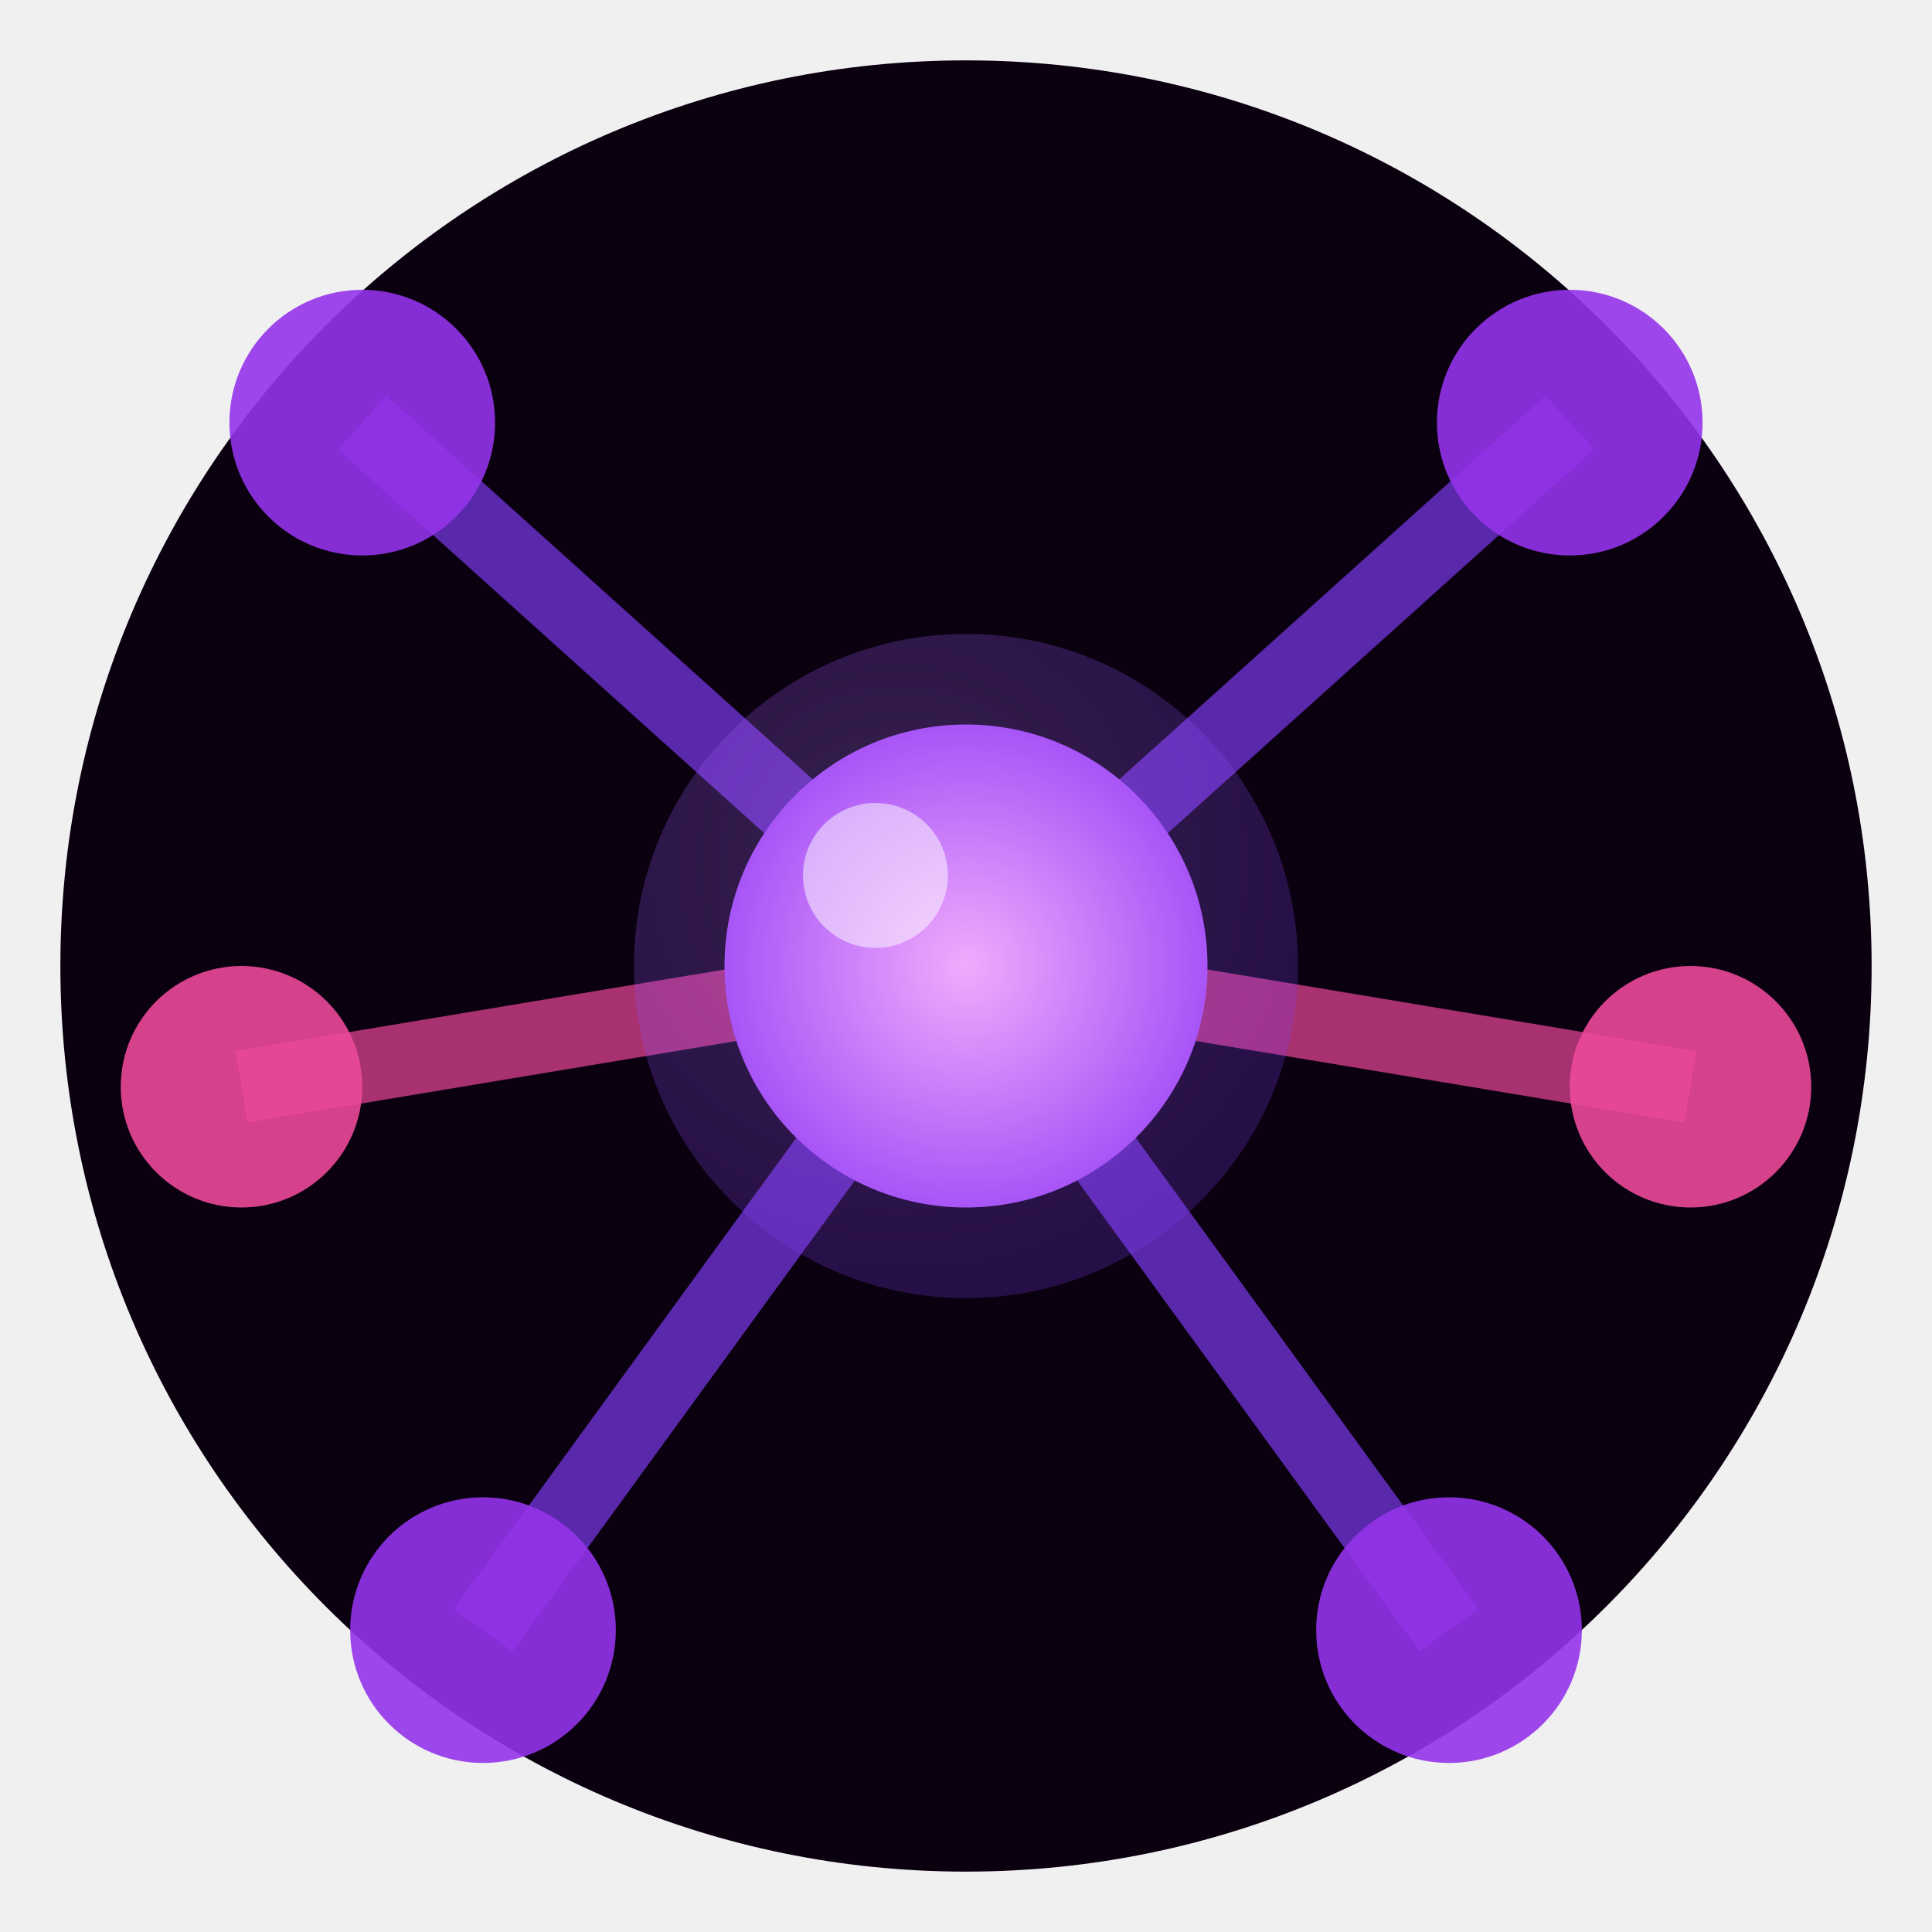
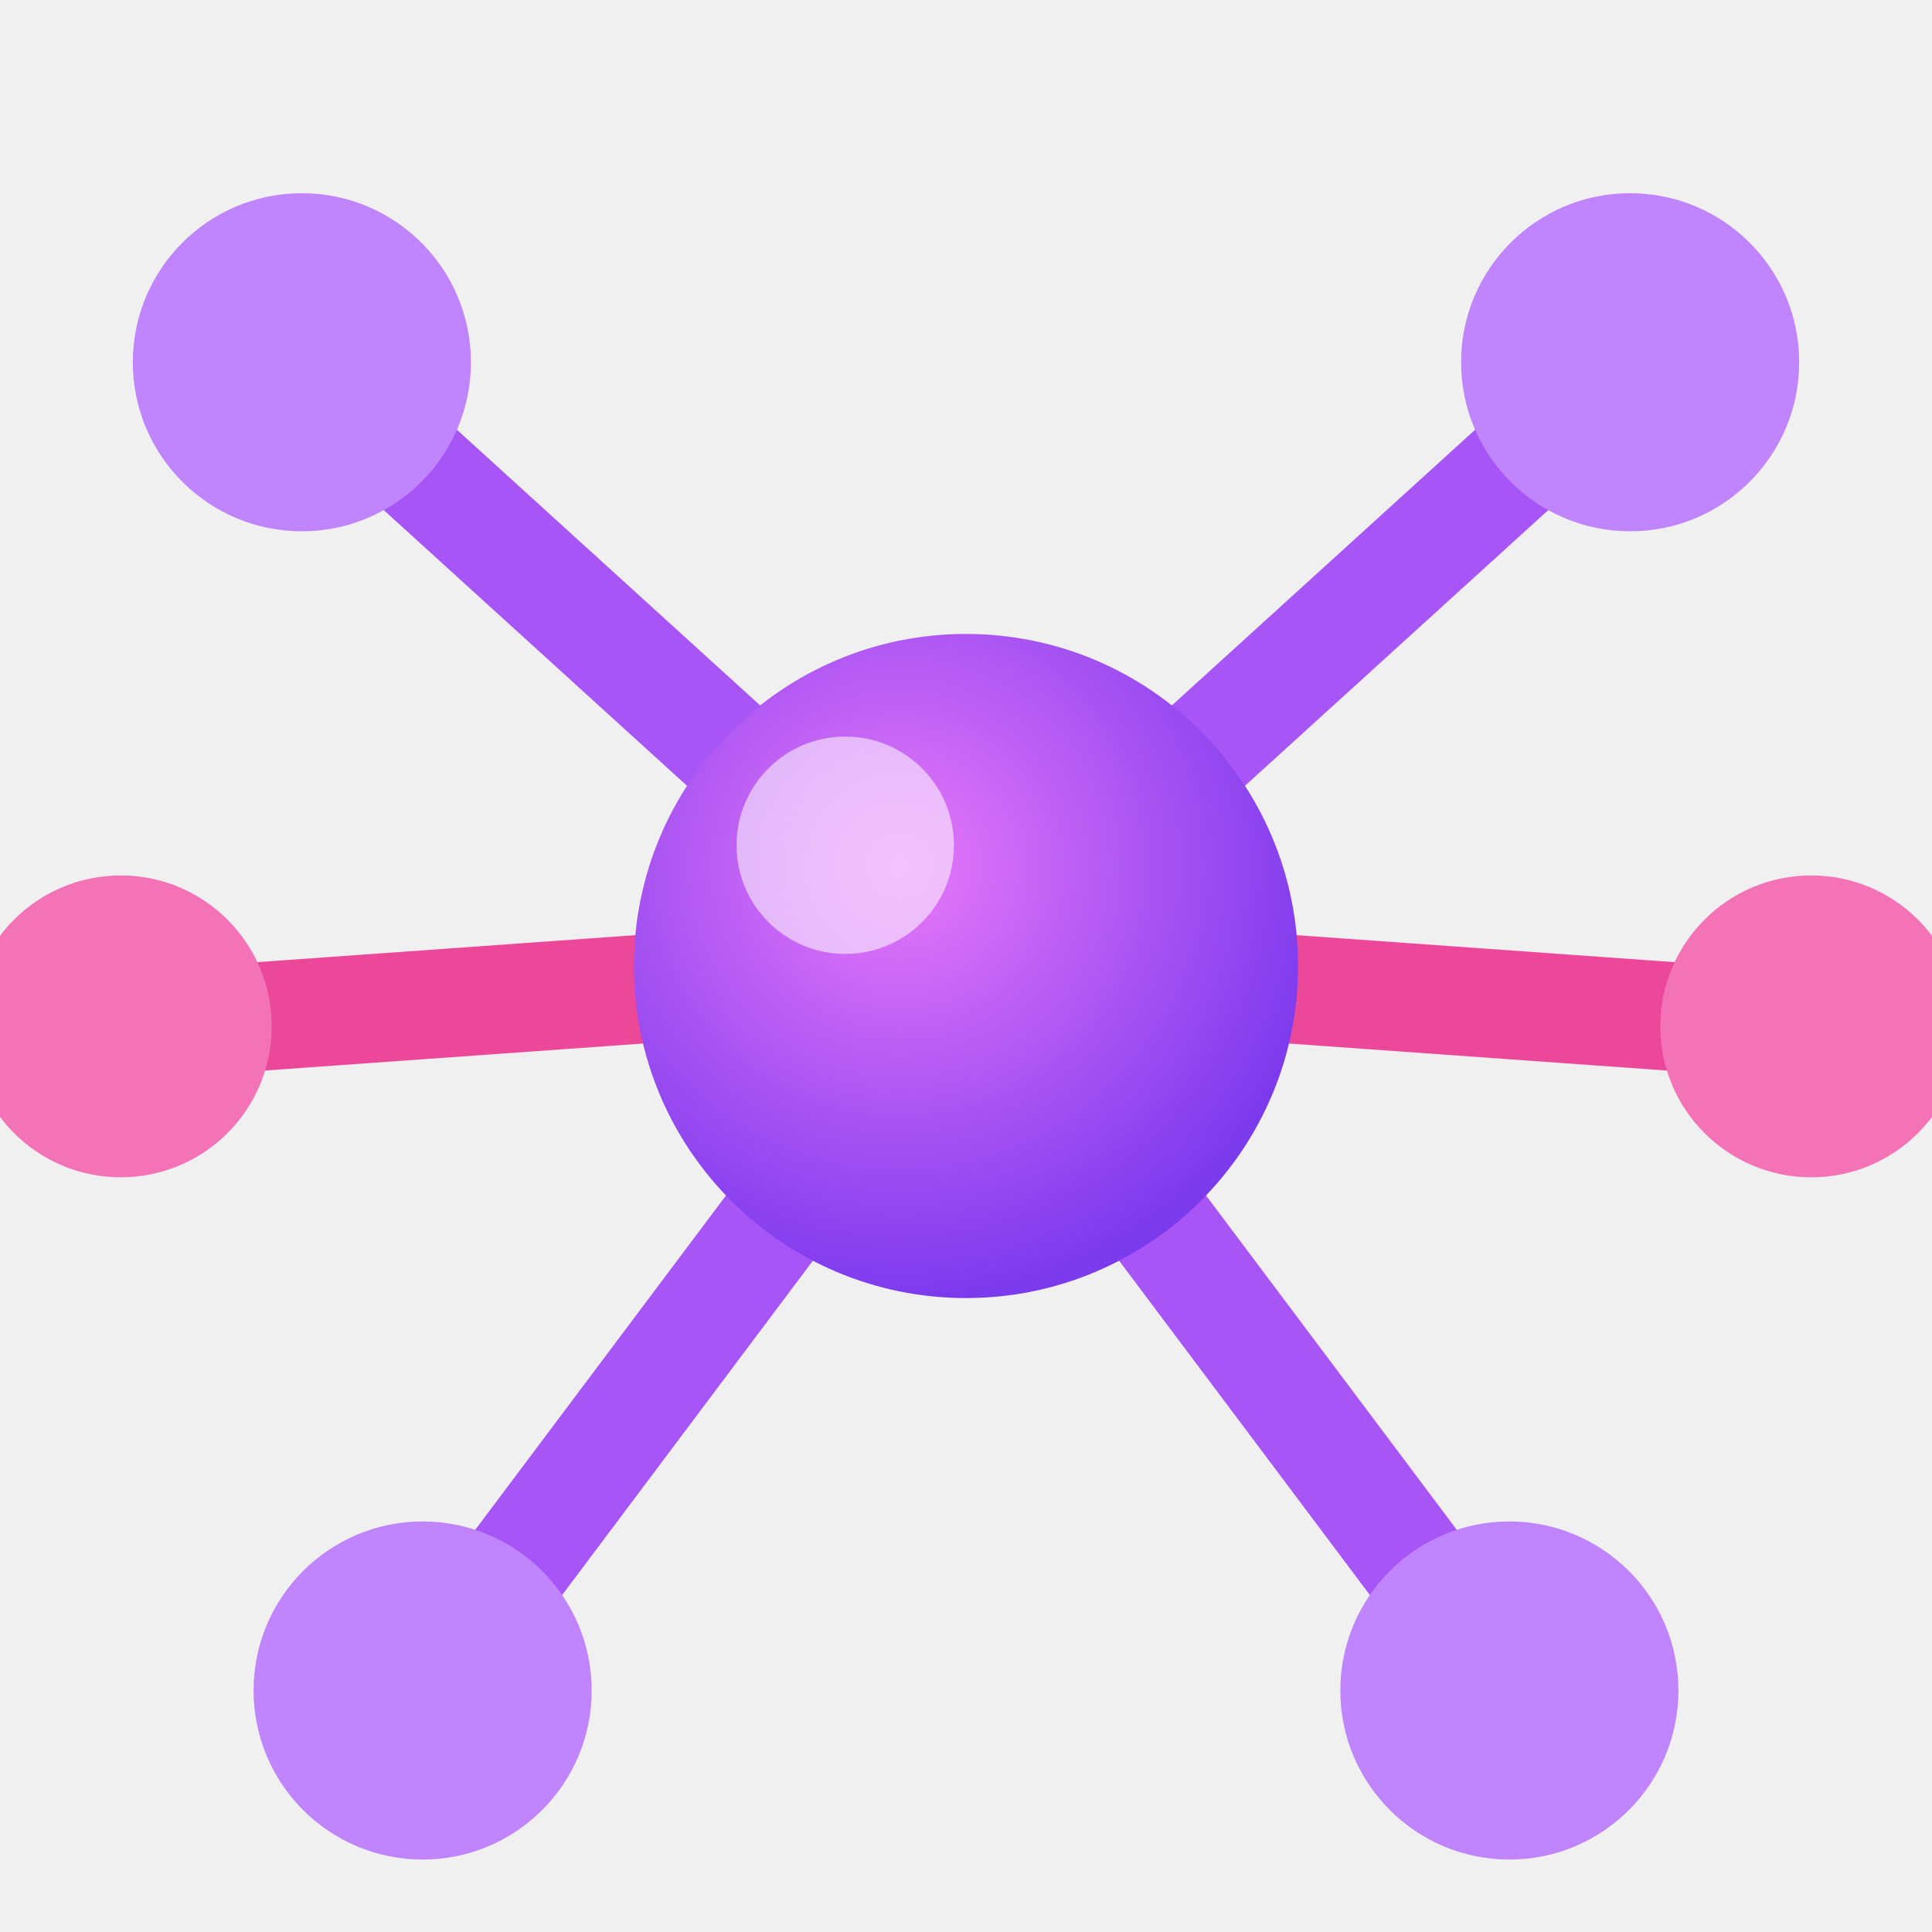
<svg xmlns="http://www.w3.org/2000/svg" viewBox="0 0 32 32">
  <defs>
    <radialGradient id="cg" cx="40%" cy="35%" r="65%">
-       <stop offset="0%" stop-color="#c084fc" />
+       <stop offset="0%" stop-color="#e879f9" />
      <stop offset="100%" stop-color="#7c3aed" />
    </radialGradient>
-     <radialGradient id="ng" cx="50%" cy="50%" r="50%">
-       <stop offset="0%" stop-color="#f0abfc" />
-       <stop offset="100%" stop-color="#a855f7" />
-     </radialGradient>
  </defs>
-   <circle cx="16" cy="16" r="15" fill="#0a0010" />
-   <line x1="16" y1="16" x2="6" y2="7" stroke="#7c3aed" stroke-width="1.2" stroke-opacity="0.7" />
-   <line x1="16" y1="16" x2="26" y2="7" stroke="#7c3aed" stroke-width="1.2" stroke-opacity="0.7" />
-   <line x1="16" y1="16" x2="28" y2="18" stroke="#ec4899" stroke-width="1.2" stroke-opacity="0.7" />
-   <line x1="16" y1="16" x2="24" y2="27" stroke="#7c3aed" stroke-width="1.2" stroke-opacity="0.7" />
-   <line x1="16" y1="16" x2="8" y2="27" stroke="#7c3aed" stroke-width="1.2" stroke-opacity="0.7" />
-   <line x1="16" y1="16" x2="4" y2="18" stroke="#ec4899" stroke-width="1.2" stroke-opacity="0.7" />
-   <circle cx="6" cy="7" r="2.2" fill="#9333ea" opacity="0.9" />
-   <circle cx="26" cy="7" r="2.2" fill="#9333ea" opacity="0.9" />
-   <circle cx="28" cy="18" r="2.0" fill="#ec4899" opacity="0.9" />
-   <circle cx="24" cy="27" r="2.2" fill="#9333ea" opacity="0.9" />
-   <circle cx="8" cy="27" r="2.2" fill="#9333ea" opacity="0.9" />
-   <circle cx="4" cy="18" r="2.0" fill="#ec4899" opacity="0.9" />
-   <circle cx="16" cy="16" r="5.5" fill="url(#cg)" opacity="0.25" />
-   <circle cx="16" cy="16" r="4" fill="url(#ng)" />
-   <circle cx="14.5" cy="14.5" r="1.2" fill="white" opacity="0.5" />
+   <line x1="16" y1="16" x2="5" y2="6" stroke="#a855f7" stroke-width="1.8" stroke-linecap="round" />
+   <line x1="16" y1="16" x2="27" y2="6" stroke="#a855f7" stroke-width="1.8" stroke-linecap="round" />
+   <line x1="16" y1="16" x2="30" y2="17" stroke="#ec4899" stroke-width="1.8" stroke-linecap="round" />
+   <line x1="16" y1="16" x2="25" y2="28" stroke="#a855f7" stroke-width="1.8" stroke-linecap="round" />
+   <line x1="16" y1="16" x2="7" y2="28" stroke="#a855f7" stroke-width="1.8" stroke-linecap="round" />
+   <line x1="16" y1="16" x2="2" y2="17" stroke="#ec4899" stroke-width="1.8" stroke-linecap="round" />
+   <circle cx="5" cy="6" r="2.8" fill="#c084fc" />
+   <circle cx="27" cy="6" r="2.8" fill="#c084fc" />
+   <circle cx="30" cy="17" r="2.5" fill="#f472b6" />
+   <circle cx="25" cy="28" r="2.8" fill="#c084fc" />
+   <circle cx="7" cy="28" r="2.8" fill="#c084fc" />
+   <circle cx="2" cy="17" r="2.5" fill="#f472b6" />
+   <circle cx="16" cy="16" r="5.5" fill="url(#cg)" />
+   <circle cx="14" cy="14" r="1.8" fill="white" opacity="0.55" />
</svg>
